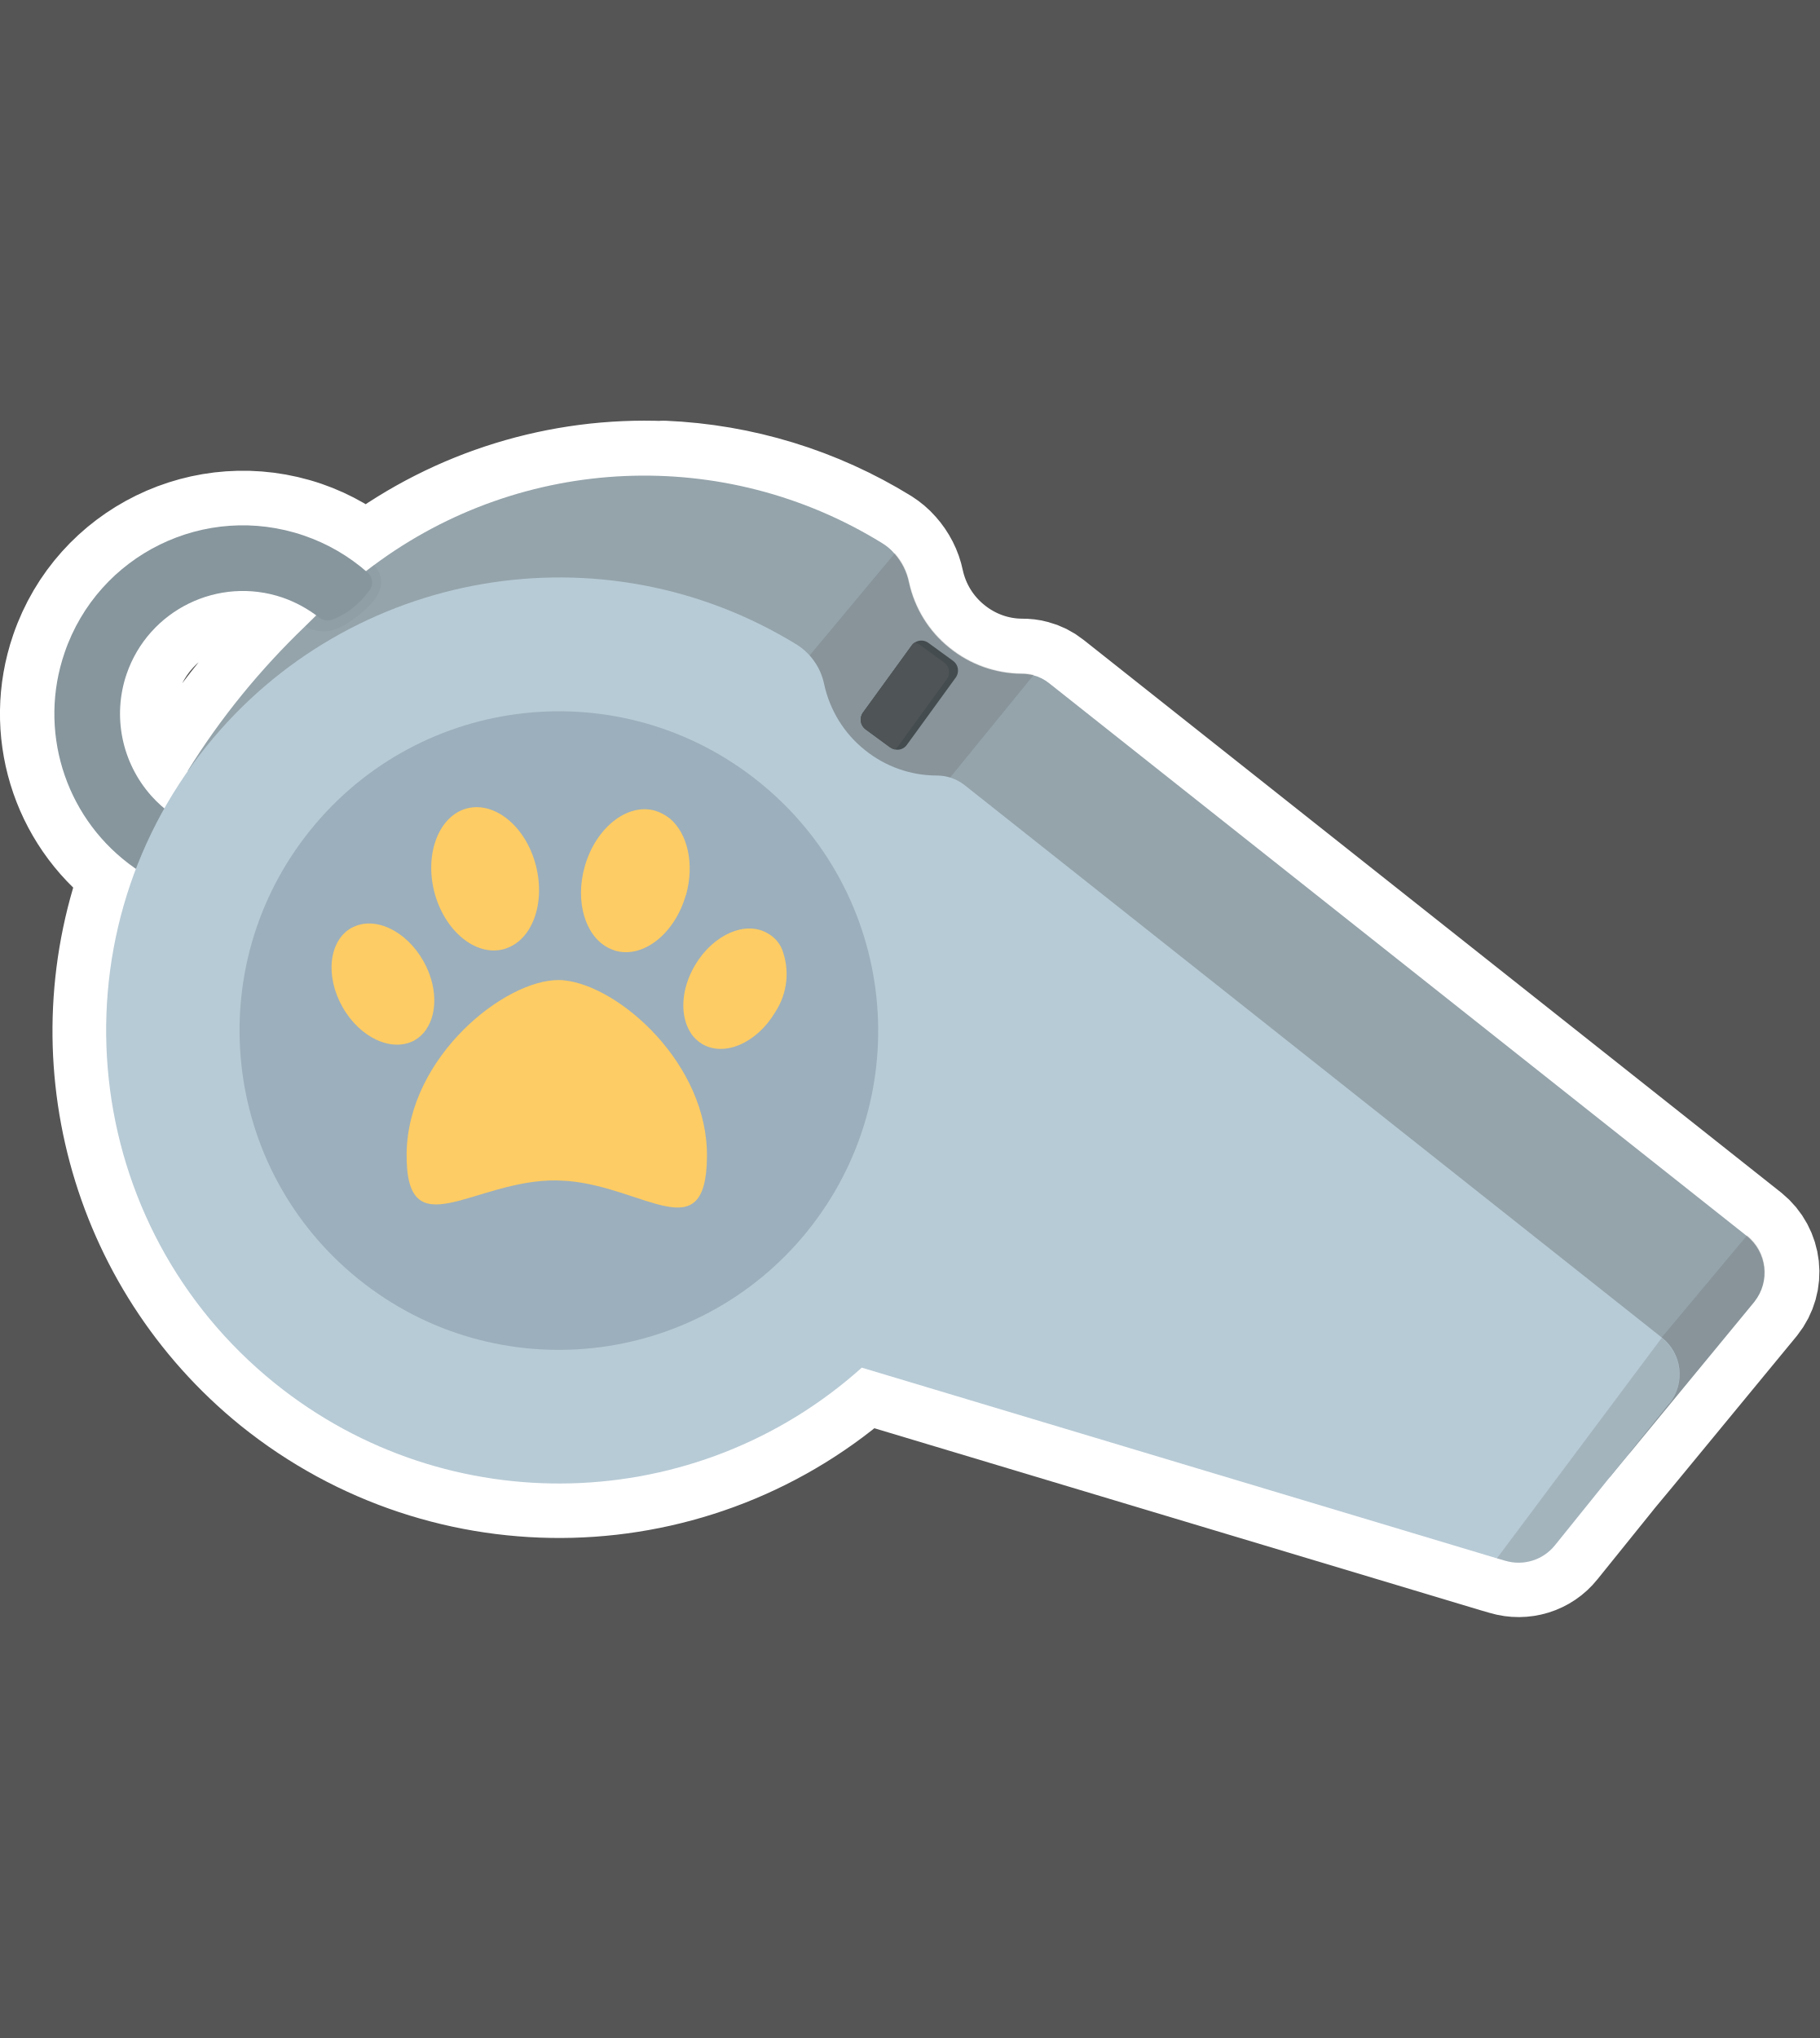
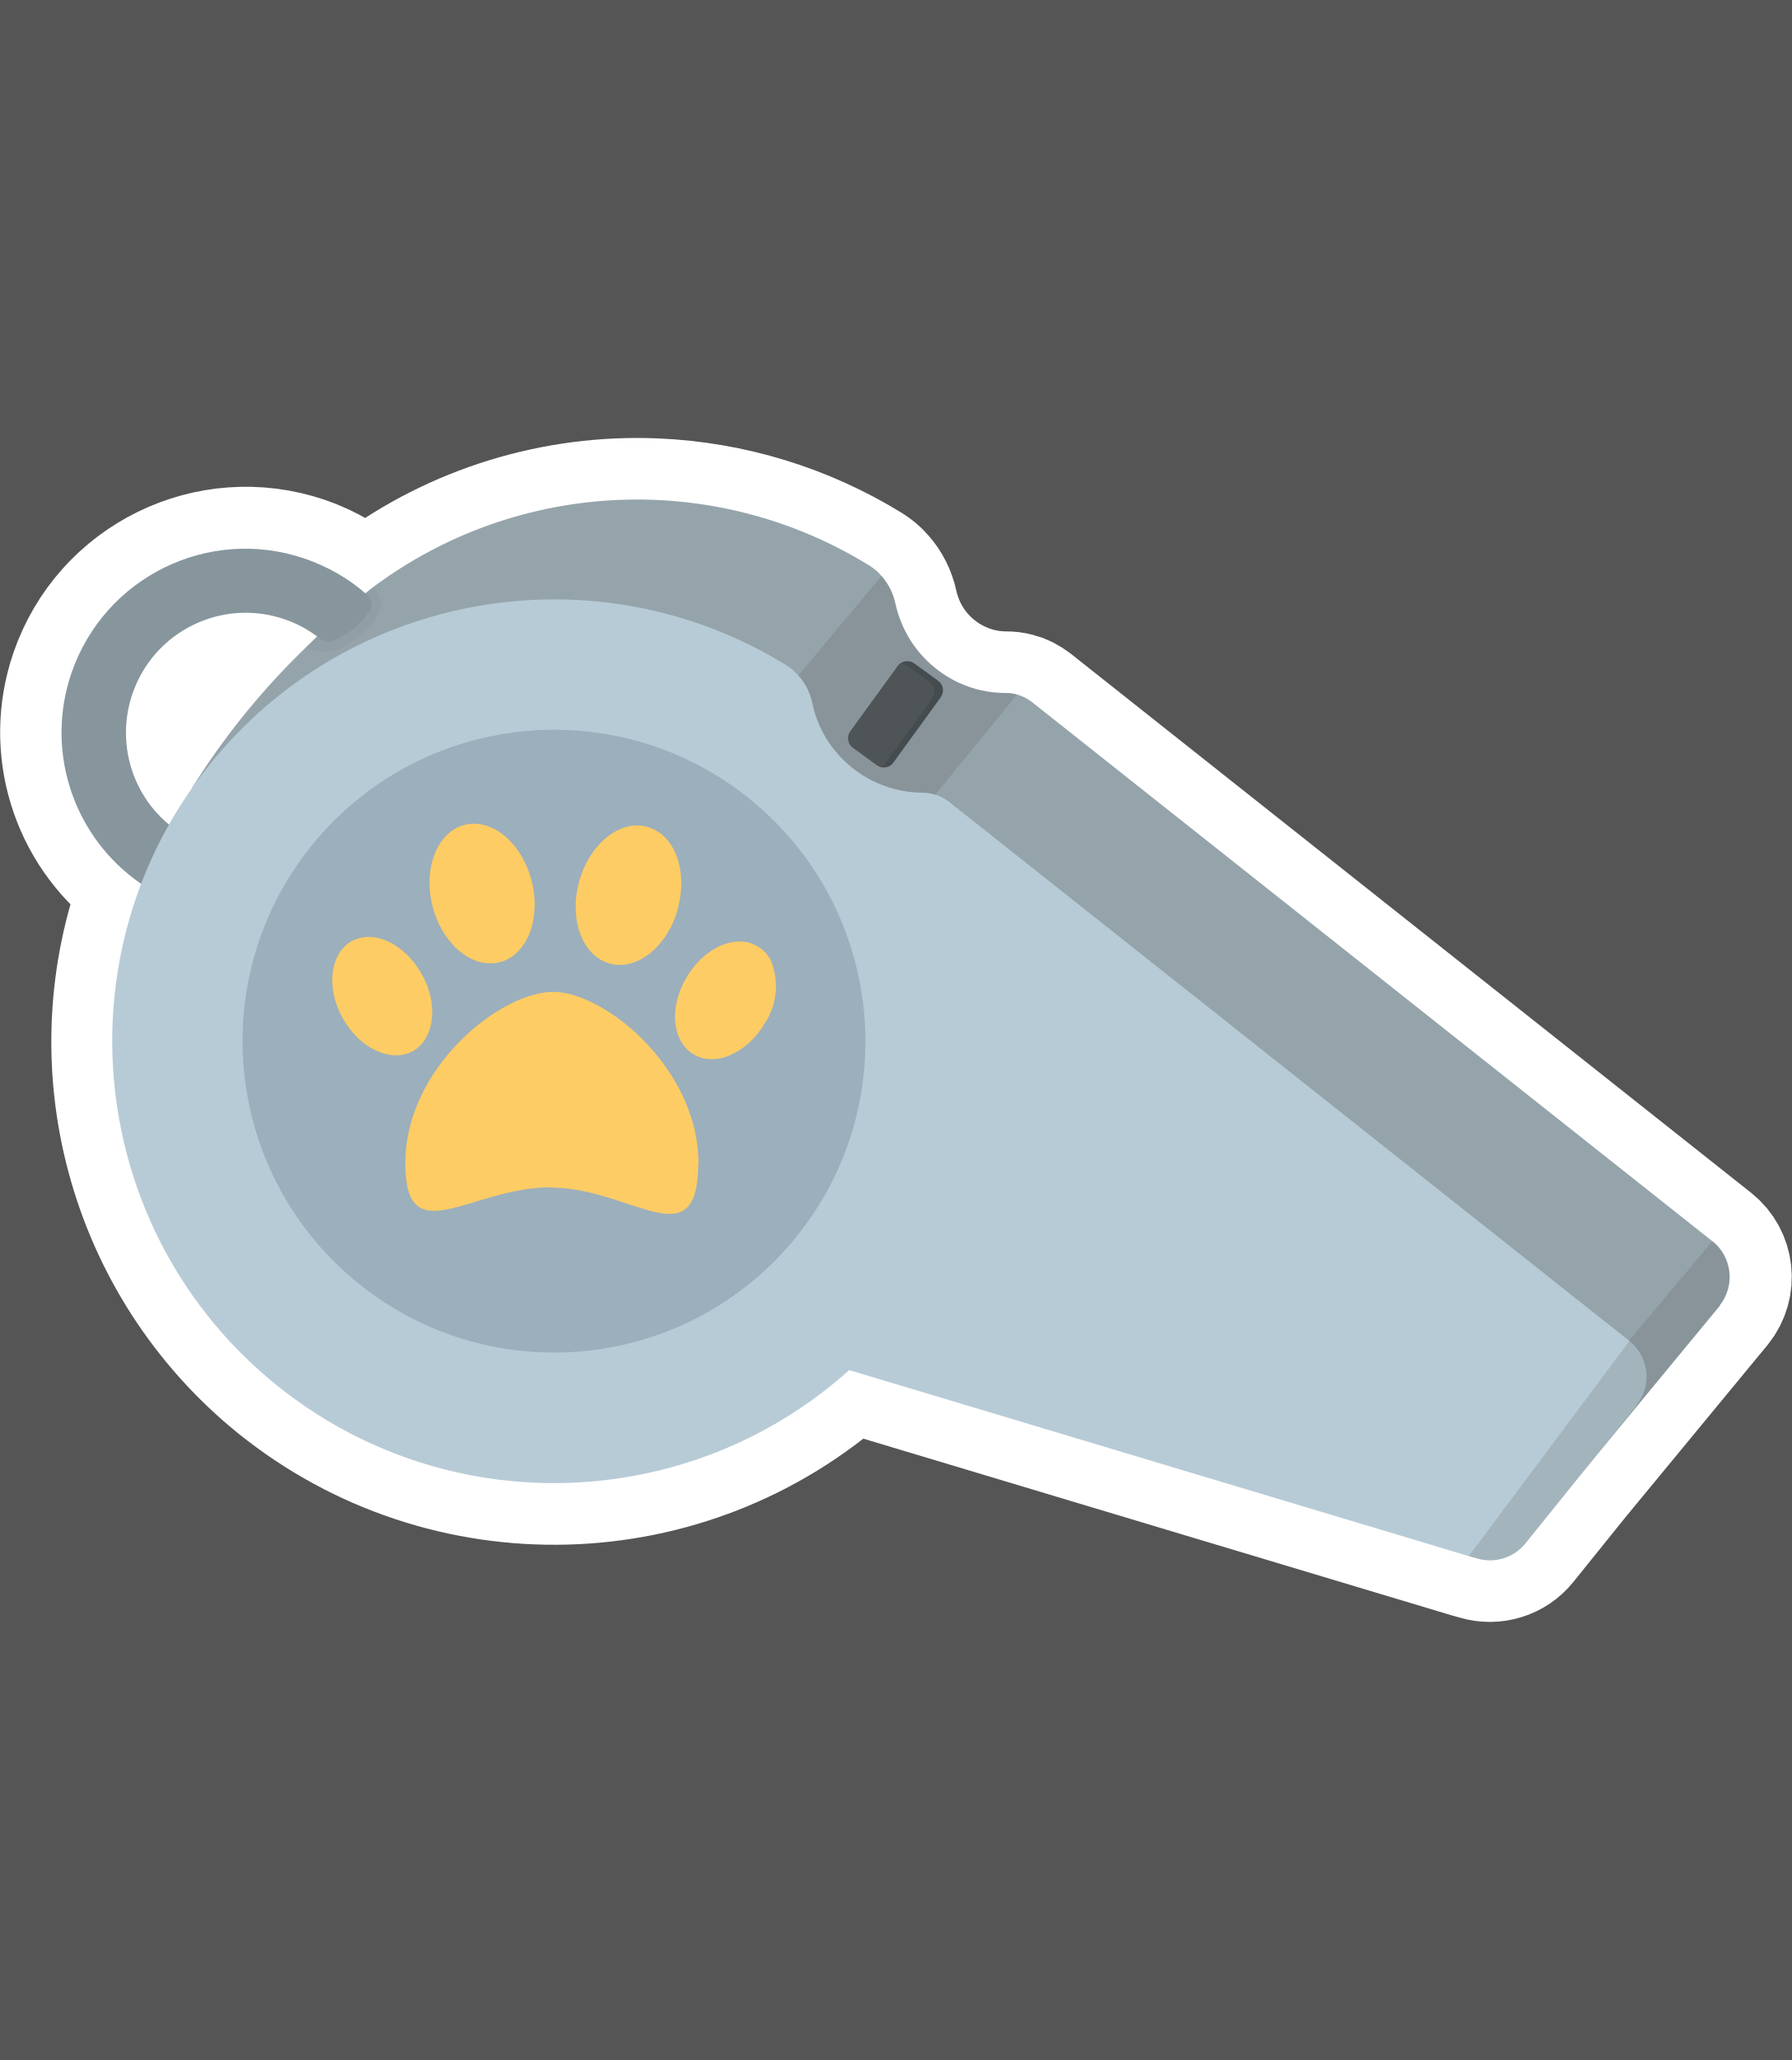
- <svg xmlns="http://www.w3.org/2000/svg" width="100" height="112" viewBox="0 0 100 112">
-   <g id="Aufstellung">
-     <rect id="Hintergrund" x="-6" y="0" width="112" height="112" rx="6" ry="6" fill="#555556" />
+ <svg xmlns="http://www.w3.org/2000/svg" width="87" height="100" viewBox="0 0 87 100">
+   <g id="Hintergrund">
+     <rect id="Hintergrund-2" data-name="Hintergrund" width="87" height="100" fill="#555556" />
  </g>
  <g id="vigilante">
-     <g>
-       <path d="M36.48,26.14c-5.71-.24-11.32,1.49-15.91,4.9-.16.11-.31.23-.46.35-1-.86-2.15-1.53-3.4-1.96-5.41-1.85-11.3,1.03-13.15,6.44-1.45,4.22-.03,8.89,3.52,11.59.15.11.3.21.45.31-3.85,10.06-.79,21.46,7.58,28.24,9.51,7.66,23.17,7.3,32.26-.86l34.91,10.48.45.13c1,.3,2.09-.03,2.74-.85l3.08-3.82.02-.03,1.04-1.25,6.83-8.29c.89-1.11.71-2.73-.4-3.63,0,0,0,0,0,0l-38.35-30.38c-.25-.2-.55-.35-.86-.43-.21-.06-.42-.08-.64-.08-1.45,0-2.85-.51-3.97-1.42-1.13-.91-1.92-2.18-2.23-3.61-.12-.59-.4-1.13-.8-1.58-.2-.23-.43-.42-.68-.58-3.63-2.24-7.78-3.51-12.04-3.69ZM13.22,32.48c.79-.02,1.57.11,2.32.36.66.23,1.29.57,1.85.99l-.06.06-.27.27-.27.27c-2.48,2.38-4.65,5.05-6.47,7.97l.23-.18c-.53.71-1.03,1.45-1.49,2.22-.26-.21-.5-.44-.72-.69h0c-1.63-1.82-2.15-4.38-1.36-6.7.92-2.68,3.42-4.51,6.25-4.56Z" fill="#95a4ab" fill-rule="evenodd" stroke="#fff" stroke-linecap="round" stroke-linejoin="round" stroke-width="6" />
-       <path d="M96.44,71.53l-6.83,8.29-1.06,1.28c-.42.52.6-.95-.04-.86-.36.05-.73.03-1.09-.08l-35.36-10.61c-9.09,8.15-22.75,8.52-32.26.86-8.91-7.18-11.78-19.51-6.96-29.88.85-1.83,1.92-3.56,3.19-5.13.26-.32.52-.63.79-.93.34-.38.69-.75,1.05-1.1.6-.6,1.23-1.17,1.89-1.7.02-.02.05-.04.08-.06.23-.19.47-.37.71-.55,8.19-6.09,19.26-6.57,27.94-1.21.26.16.49.35.68.58.4.45.67.99.79,1.58.31,1.42,1.09,2.69,2.23,3.6,1.12.91,2.52,1.41,3.97,1.42.22,0,.43.03.64.08.31.08.61.23.86.43l38.35,30.38c1.12.89,1.3,2.51.42,3.62,0,0,0,0,0,.01h0Z" fill="#95a4ab" fill-rule="evenodd" />
-       <path d="M18.86,34.39c-.77,1.58-1.63,3.28-1.19,3.67-1.27.19-3.24,1.38-4.82,2.46-1.43.97-2.55,1.87-2.55,1.87,1.81-2.92,3.99-5.59,6.47-7.97.35-.35.72-.71,1.11-1.07.62-.58,1.25-1.15,1.89-1.7.03-.02.05-.05.08-.07h0c.16.41-.39,1.57-.99,2.8Z" fill="#95a4ab" fill-rule="evenodd" />
-       <path d="M20.28,33.3c-.42.43-.89.79-1.42,1.09-.62.38-1.39.41-2.03.07-.02,0-.04-.02-.06-.03.35-.35.72-.71,1.11-1.07.6-.6,1.23-1.17,1.89-1.7.03-.02.05-.05.08-.07h0c.23-.18.47-.37.71-.55.35.39.78,1.22-.28,2.26Z" fill="#505151" fill-rule="evenodd" isolation="isolate" opacity=".07" />
-       <path d="M20.49,39.84c-.15.1-.31.21-.47.31-.06.43-.15.86-.3,1.27-1.21,3.52-5.04,5.4-8.57,4.2,0,0,0,0,0,0-.12-.04-.24-.09-.36-.14-.94-.38-1.79-.98-2.47-1.74h0c-1.63-1.83-2.15-4.39-1.36-6.7,1.21-3.52,5.04-5.4,8.57-4.2.72.25,1.4.62,2,1.09.21.17.49.21.74.12.55-.21,1.06-.54,1.48-.96.2-.2.38-.41.56-.64.23-.31.18-.74-.11-.99-1.02-.9-2.21-1.59-3.5-2.03-5.41-1.85-11.3,1.03-13.15,6.44-1.45,4.22-.03,8.89,3.52,11.59.88.67,1.87,1.2,2.92,1.56,5.41,1.85,11.29-1.02,13.14-6.43,0,0,0,0,0,0,.58-1.67.72-3.46.4-5.2-.92.92-1.94,1.75-3.04,2.46Z" fill="#87969d" fill-rule="evenodd" />
-       <path d="M56.82,37.09l-4.84,5.94-4.67,1.33s-3.25-1.39-3.15-2.08c.09-.68.34-6.26.34-6.26l4.69-5.62c.4.45.67.99.79,1.58.31,1.42,1.09,2.69,2.23,3.6,1.12.91,2.52,1.41,3.97,1.42.22,0,.43.03.64.08h0ZM96.44,71.53l-6.83,8.29c-.33.22-.7.37-1.1.42l-1.09-.08,3.91-6.65,4.7-5.62c1.12.89,1.3,2.51.42,3.62,0,0,0,0,0,.01Z" fill="#505151" fill-rule="evenodd" isolation="isolate" opacity=".19" />
-       <path d="M91.74,77.14l-6.27,7.78c-.66.82-1.74,1.15-2.74.85l-.45-.13-34.91-10.48c-9.09,8.15-22.75,8.52-32.26.86-10.71-8.63-12.39-24.3-3.76-35.01,0,0,0,0,0,0,7.87-9.77,21.79-12.15,32.47-5.57.76.49,1.3,1.27,1.48,2.16.31,1.42,1.09,2.7,2.23,3.61,1.12.91,2.52,1.41,3.97,1.41.54,0,1.07.18,1.5.51l38.35,30.38c1.11.88,1.3,2.5.42,3.61,0,0,0,.01-.01.02Z" fill="#b7cbd6" fill-rule="evenodd" />
-       <path d="M52.53,37.24l-2.68,3.69c-.15.22-.43.32-.68.25-.08-.02-.16-.06-.24-.11l-1.35-.99c-.29-.21-.36-.62-.15-.92,0,0,0,0,0,0l2.68-3.69c.05-.07.11-.13.19-.17.23-.14.51-.13.73.03l1.36.99c.29.21.36.62.14.92,0,0,0,0,0,0Z" fill="#444c4f" fill-rule="evenodd" />
-       <path d="M52.04,37.33l-2.68,3.69c-.05.07-.11.13-.19.17-.08-.02-.16-.06-.24-.11l-1.35-.99c-.29-.21-.36-.62-.15-.92,0,0,0,0,0,0l2.68-3.69c.05-.07.11-.13.19-.17.08.02.16.06.24.11l1.36.99c.29.21.36.62.15.91,0,0,0,0,0,0Z" fill="#4f5456" fill-rule="evenodd" />
-       <path d="M44.39,67.65c-6.09,7.54-17.13,8.73-24.68,2.65-7.55-6.08-8.74-17.12-2.66-24.67,0,0,0,0,0,0,6.08-7.55,17.13-8.74,24.68-2.65h0c7.55,6.08,8.74,17.13,2.65,24.68,0,0,0,0,0,0h0Z" fill="#9cafbc" fill-rule="evenodd" />
-       <path d="M38.86,63.59c-.06,5.1-3.39,1.67-7.67,1.31-.19-.01-.39-.02-.6-.03-4.55-.05-8.3,3.83-8.24-1.48.07-5.33,5.42-9.57,8.38-9.53.1,0,.21,0,.31.02,3,.32,7.88,4.58,7.82,9.71ZM27.77,52.14l-.11.03c-1.54.39-3.24-1.03-3.79-3.16-.54-2.13.27-4.19,1.81-4.59h.01c1.54-.38,3.23,1.03,3.77,3.16.53,2.1-.22,4.1-1.7,4.56ZM37.7,49.18c-.6,2.12-2.33,3.5-3.87,3.07-.13-.04-.25-.09-.37-.15-1.28-.63-1.87-2.54-1.32-4.48.6-2.12,2.33-3.5,3.86-3.07.3.09.58.24.83.44.97.83,1.35,2.49.88,4.19h0ZM42.6,55.64c-1,1.68-2.79,2.46-4.01,1.73-.25-.15-.47-.36-.62-.6-.61-.93-.55-2.42.24-3.74,1-1.68,2.79-2.46,4-1.73.34.19.6.48.76.83.46,1.16.32,2.47-.37,3.51ZM23.44,56.56c-.17.25-.39.46-.65.61-1.24.68-3.01-.13-3.97-1.84-.96-1.7-.74-3.64.5-4.34h.01c1.24-.68,3,.14,3.95,1.84.75,1.33.77,2.82.16,3.72Z" fill="#fdcc64" />
-       <path d="M91.74,77.14l-6.27,7.78c-.66.82-1.74,1.15-2.74.85l-.45-.13,9.06-12.12c1.11.88,1.3,2.5.42,3.61,0,0,0,.01-.01.02Z" fill="#505151" fill-rule="evenodd" isolation="isolate" opacity=".19" />
-     </g>
+     <path d="M31.85,24.28c-4.92-.21-9.76,1.28-13.7,4.22-.13.1-.27.2-.4.3-.86-.74-1.86-1.32-2.93-1.69-4.66-1.59-9.73.89-11.33,5.55-1.25,3.63-.02,7.66,3.03,9.98.13.09.26.18.39.27-3.32,8.67-.68,18.49,6.53,24.33,8.19,6.6,19.96,6.29,27.79-.74l30.07,9.03.39.11c.86.26,1.8-.03,2.36-.73l2.65-3.29.02-.02.89-1.08,5.89-7.14c.77-.96.61-2.36-.34-3.12,0,0,0,0,0,0l-33.03-26.17c-.22-.17-.47-.3-.74-.37-.18-.05-.36-.07-.55-.07-1.25,0-2.45-.44-3.42-1.22-.98-.79-1.65-1.88-1.92-3.11-.11-.5-.34-.97-.69-1.36-.17-.2-.37-.36-.59-.5-3.13-1.93-6.7-3.02-10.37-3.18ZM11.82,29.74c.68-.01,1.35.09,1.99.31.57.2,1.11.49,1.59.85l-.06.05-.24.23-.23.23c-2.14,2.05-4.01,4.35-5.57,6.86l.2-.15c-.46.61-.89,1.25-1.28,1.91-.22-.18-.43-.38-.62-.6h0c-1.41-1.57-1.85-3.78-1.17-5.77.79-2.31,2.94-3.88,5.39-3.93Z" fill="#95a4ab" fill-rule="evenodd" stroke="#fff" stroke-linecap="round" stroke-linejoin="round" stroke-width="6" />
+     <path d="M83.5,63.38l-5.89,7.14-.91,1.1c-.36.45.52-.81-.03-.74-.31.05-.63.02-.94-.07l-30.46-9.14c-7.83,7.02-19.6,7.34-27.79.74-7.67-6.18-10.15-16.8-5.99-25.74.73-1.58,1.65-3.06,2.75-4.42.22-.27.45-.55.68-.81.29-.33.59-.64.9-.95.52-.52,1.06-1.01,1.63-1.47.02-.02.04-.04.07-.05.2-.16.41-.32.61-.48,7.05-5.25,16.59-5.66,24.07-1.04.22.13.42.3.59.5.34.39.58.86.68,1.36.27,1.22.94,2.32,1.92,3.11.97.79,2.17,1.22,3.42,1.22.19,0,.37.02.55.07.27.07.52.2.74.37l33.03,26.17c.96.76,1.12,2.16.36,3.12,0,0,0,0,0,0h0Z" fill="#95a4ab" fill-rule="evenodd" />
+     <path d="M16.68,31.38c-.67,1.36-1.4,2.82-1.03,3.16-1.09.16-2.79,1.19-4.15,2.12-1.23.84-2.19,1.61-2.19,1.61,1.56-2.51,3.44-4.82,5.57-6.87.3-.3.62-.61.95-.92.53-.5,1.08-.99,1.63-1.47.02-.02.04-.04.07-.06h0c.14.36-.33,1.35-.85,2.41Z" fill="#95a4ab" fill-rule="evenodd" />
+     <path d="M17.9,30.45c-.36.37-.77.68-1.22.94-.53.33-1.2.36-1.75.06-.02,0-.04-.02-.05-.03.3-.3.62-.61.95-.92.52-.52,1.06-1.01,1.63-1.47.02-.02.04-.04.07-.06h0c.2-.16.41-.32.61-.47.3.34.68,1.05-.24,1.95Z" fill="#505151" fill-rule="evenodd" isolation="isolate" opacity=".07" />
+     <path d="M18.08,36.08c-.13.09-.26.18-.41.27-.05.37-.13.74-.25,1.09-1.04,3.04-4.34,4.66-7.38,3.62,0,0,0,0,0,0-.11-.04-.21-.08-.31-.12-.81-.33-1.54-.84-2.13-1.49h0c-1.41-1.57-1.85-3.78-1.17-5.77,1.04-3.04,4.34-4.66,7.38-3.62.62.21,1.21.53,1.72.94.18.15.42.18.64.1.48-.18.91-.47,1.27-.83.17-.17.33-.36.48-.55.2-.26.15-.64-.1-.85-.88-.78-1.91-1.37-3.02-1.75-4.66-1.6-9.73.89-11.33,5.55-1.25,3.63-.02,7.66,3.03,9.98.76.58,1.61,1.03,2.51,1.34,4.66,1.6,9.73-.88,11.32-5.54,0,0,0,0,0,0,.5-1.44.62-2.98.34-4.48-.8.79-1.67,1.5-2.62,2.12Z" fill="#87969d" fill-rule="evenodd" />
+     <path d="M49.38,33.71l-4.17,5.11-4.02,1.15s-2.8-1.2-2.72-1.79c.08-.58.29-5.39.29-5.39l4.04-4.84c.34.39.58.86.68,1.36.27,1.22.94,2.32,1.92,3.11.97.79,2.17,1.22,3.42,1.22.19,0,.37.02.55.07h0ZM83.5,63.38l-5.89,7.14c-.28.19-.61.32-.95.36l-.94-.07,3.37-5.73,4.05-4.84c.96.76,1.12,2.16.36,3.12,0,0,0,0,0,0Z" fill="#505151" fill-rule="evenodd" isolation="isolate" opacity=".19" />
+     <path d="M79.46,68.22l-5.4,6.7c-.56.7-1.5.99-2.36.73l-.39-.11-30.08-9.03c-7.83,7.02-19.6,7.34-27.79.74-9.22-7.43-10.68-20.94-3.24-30.16,0,0,0,0,0,0,6.78-8.42,18.77-10.47,27.97-4.8.66.42,1.12,1.1,1.27,1.86.26,1.23.94,2.32,1.92,3.11.97.78,2.17,1.21,3.42,1.22.47,0,.92.16,1.29.44l33.03,26.17c.96.76,1.12,2.15.36,3.11,0,0,0,.01-.01.02Z" fill="#b7cbd6" fill-rule="evenodd" />
+     <path d="M45.68,33.84l-2.31,3.18c-.13.19-.37.27-.59.22-.07-.02-.14-.05-.2-.09l-1.17-.85c-.25-.18-.31-.54-.13-.79,0,0,0,0,0,0l2.31-3.18c.04-.06.1-.11.16-.15.19-.12.44-.11.63.02l1.17.85c.25.18.31.54.12.79,0,0,0,0,0,0Z" fill="#444c4f" fill-rule="evenodd" />
+     <path d="M45.26,33.91l-2.31,3.18c-.04.06-.1.11-.16.14-.07-.02-.14-.05-.2-.09l-1.17-.85c-.25-.18-.31-.54-.13-.79,0,0,0,0,0,0l2.31-3.18c.04-.06.1-.11.16-.15.07.02.14.05.2.09l1.17.85c.25.18.31.53.13.79,0,0,0,0,0,0Z" fill="#4f5456" fill-rule="evenodd" />
+     <path d="M38.67,60.03c-5.24,6.5-14.76,7.52-21.26,2.28-6.5-5.24-7.53-14.75-2.29-21.25,0,0,0,0,0,0,5.24-6.5,14.76-7.53,21.26-2.29h0c6.5,5.24,7.53,14.76,2.29,21.26,0,0,0,0,0,0h0Z" fill="#9cafbc" fill-rule="evenodd" />
+     <path d="M33.9,56.54c-.05,4.39-2.92,1.44-6.61,1.13-.17,0-.34-.02-.52-.03-3.92-.04-7.15,3.3-7.09-1.28.06-4.59,4.67-8.25,7.22-8.21.09,0,.18,0,.27.02,2.58.28,6.79,3.95,6.74,8.37ZM24.35,46.68l-.09.03c-1.33.34-2.79-.88-3.26-2.72-.47-1.84.23-3.61,1.56-3.95h0c1.33-.33,2.78.88,3.25,2.72.46,1.8-.19,3.53-1.47,3.93ZM32.91,44.13c-.51,1.83-2,3.02-3.33,2.64-.11-.04-.22-.08-.32-.13-1.1-.55-1.61-2.19-1.14-3.86.51-1.83,2-3.02,3.32-2.64.26.08.5.21.71.38.83.71,1.16,2.14.75,3.61h0ZM37.12,49.69c-.86,1.45-2.4,2.12-3.45,1.49-.22-.13-.4-.31-.54-.52-.53-.8-.48-2.08.21-3.23.86-1.45,2.4-2.12,3.44-1.49.29.17.52.42.66.72.4,1,.28,2.13-.32,3.03ZM20.62,50.49c-.15.22-.34.4-.56.53-1.07.59-2.59-.11-3.42-1.59-.82-1.46-.63-3.14.43-3.74h0c1.07-.59,2.58.12,3.4,1.59.65,1.14.67,2.43.14,3.21Z" fill="#fdcc64" />
+     <path d="M79.46,68.22l-5.4,6.7c-.56.7-1.5.99-2.36.73l-.39-.11,7.8-10.45c.96.76,1.12,2.15.36,3.11,0,0,0,.01-.01.02Z" fill="#505151" fill-rule="evenodd" isolation="isolate" opacity=".19" />
  </g>
</svg>
